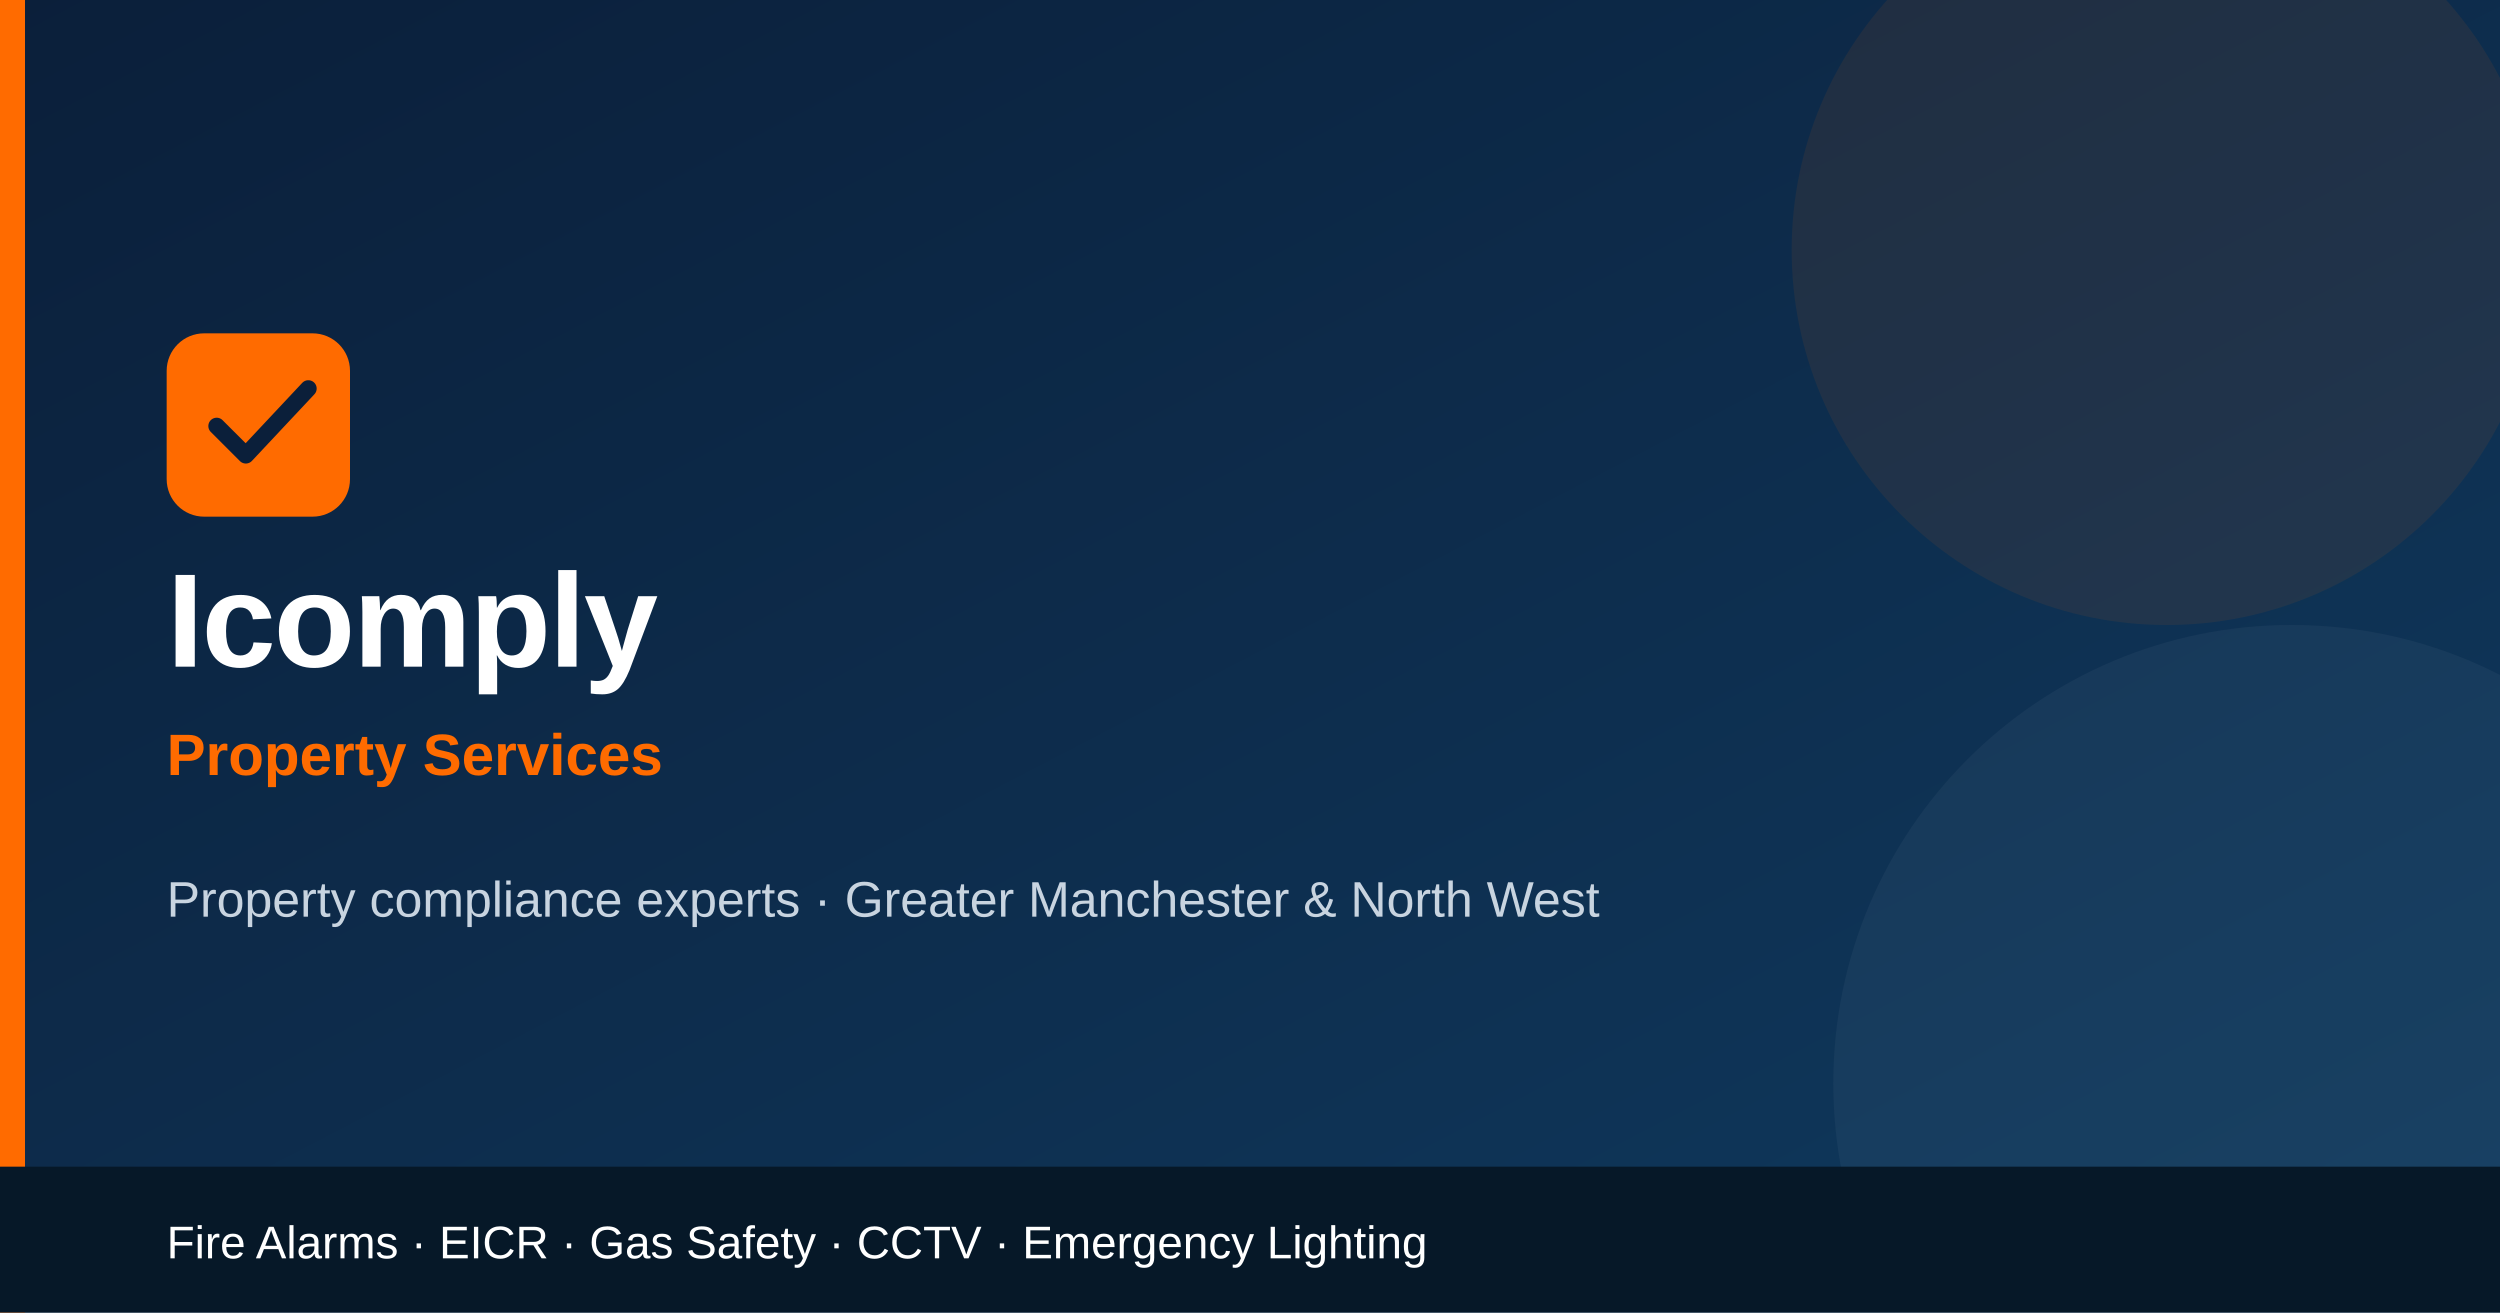
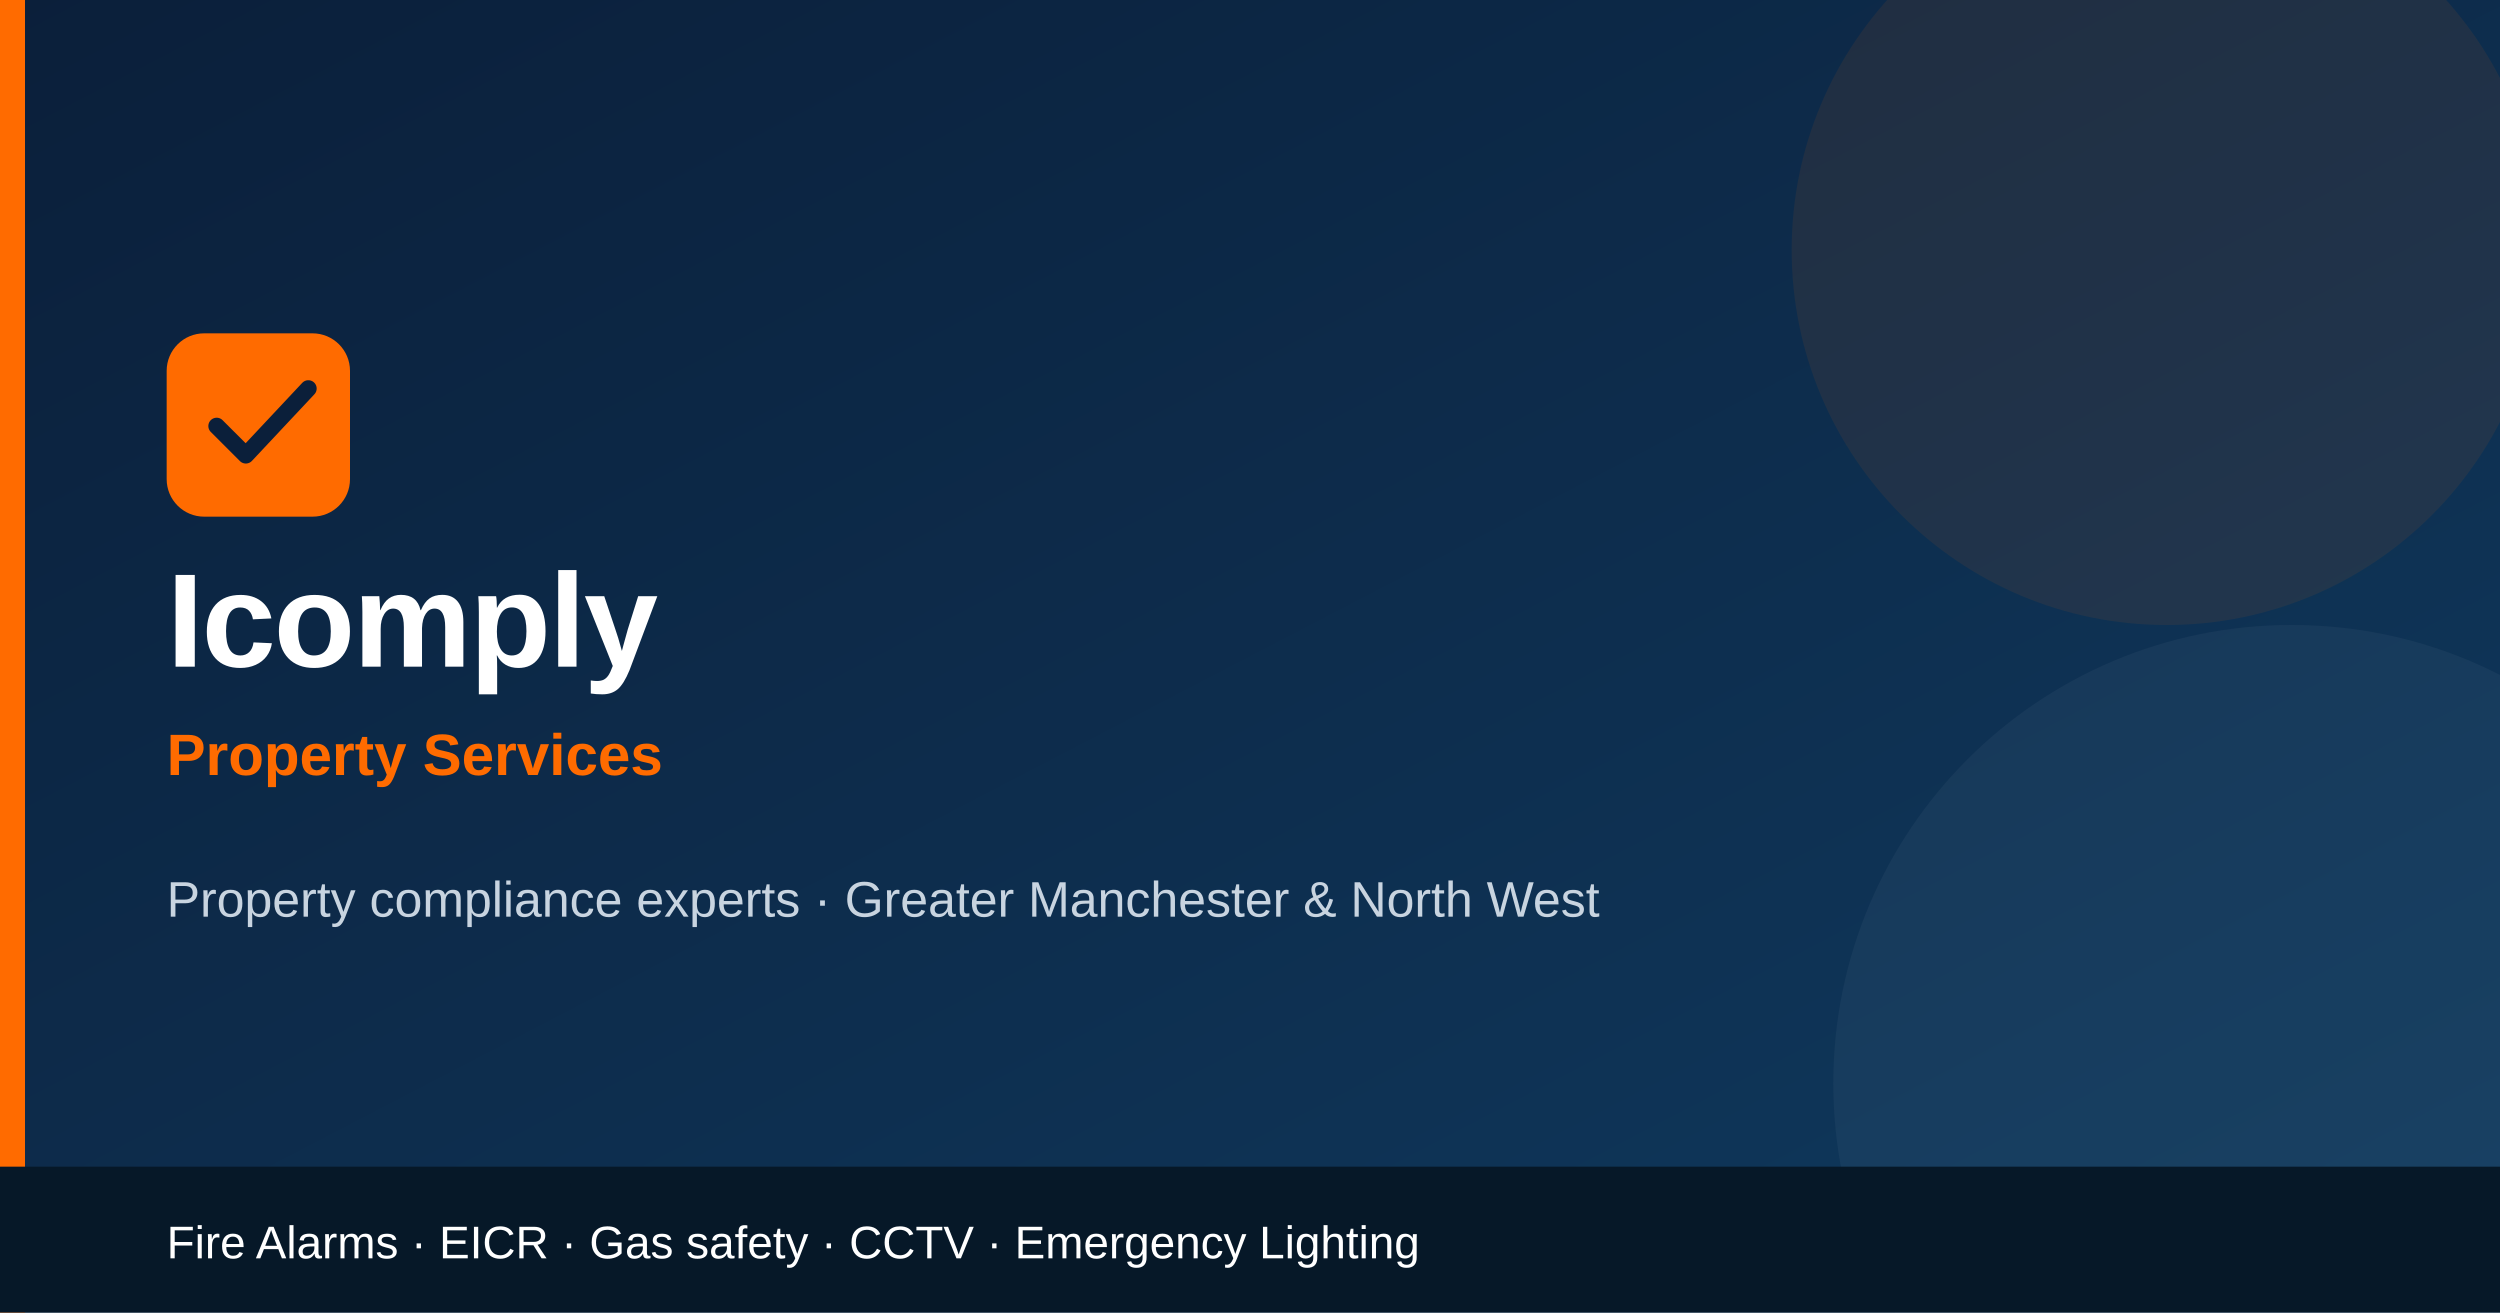
<svg xmlns="http://www.w3.org/2000/svg" width="1200" height="630" viewBox="0 0 1200 630" role="img" aria-label="Icomply Property Services">
  <defs>
    <linearGradient id="bg" x1="0" y1="0" x2="1" y2="1">
      <stop offset="0%" stop-color="#0B1F3A" />
      <stop offset="100%" stop-color="#0f3a5f" />
    </linearGradient>
  </defs>
  <rect width="1200" height="630" fill="url(#bg)" />
  <rect x="0" y="0" width="12" height="630" fill="#ff6b00" />
  <circle cx="1040" cy="120" r="180" fill="#ff6b00" opacity="0.08" />
  <circle cx="1100" cy="520" r="220" fill="#ffffff" opacity="0.04" />
  <rect x="80" y="160" width="88" height="88" rx="18" fill="#ff6b00" />
  <path d="M104 204.5l14 14 30-32" fill="none" stroke="#0B1F3A" stroke-width="8" stroke-linecap="round" stroke-linejoin="round" />
  <text x="80" y="320" fill="#ffffff" font-family="system-ui, -apple-system, Segoe UI, Arial, sans-serif" font-size="64" font-weight="700" letter-spacing="-1">Icomply</text>
  <text x="80" y="372" fill="#ff6b00" font-family="system-ui, -apple-system, Segoe UI, Arial, sans-serif" font-size="28" font-weight="600">Property Services</text>
  <text x="80" y="440" fill="#c8d4e0" font-family="system-ui, -apple-system, Segoe UI, Arial, sans-serif" font-size="24">Property compliance experts · Greater Manchester &amp; North West</text>
  <rect x="0" y="560" width="1200" height="70" fill="#061828" />
-   <text x="80" y="604" fill="#ffffff" font-family="system-ui, -apple-system, Segoe UI, Arial, sans-serif" font-size="22" font-weight="500">Fire Alarms · EICR · Gas Safety · CCTV · Emergency Lighting</text>
+   <text x="80" y="604" fill="#ffffff" font-family="system-ui, -apple-system, Segoe UI, Arial, sans-serif" font-size="22" font-weight="500">Fire Alarms · EICR · Gas safety · CCTV · Emergency Lighting</text>
</svg>
